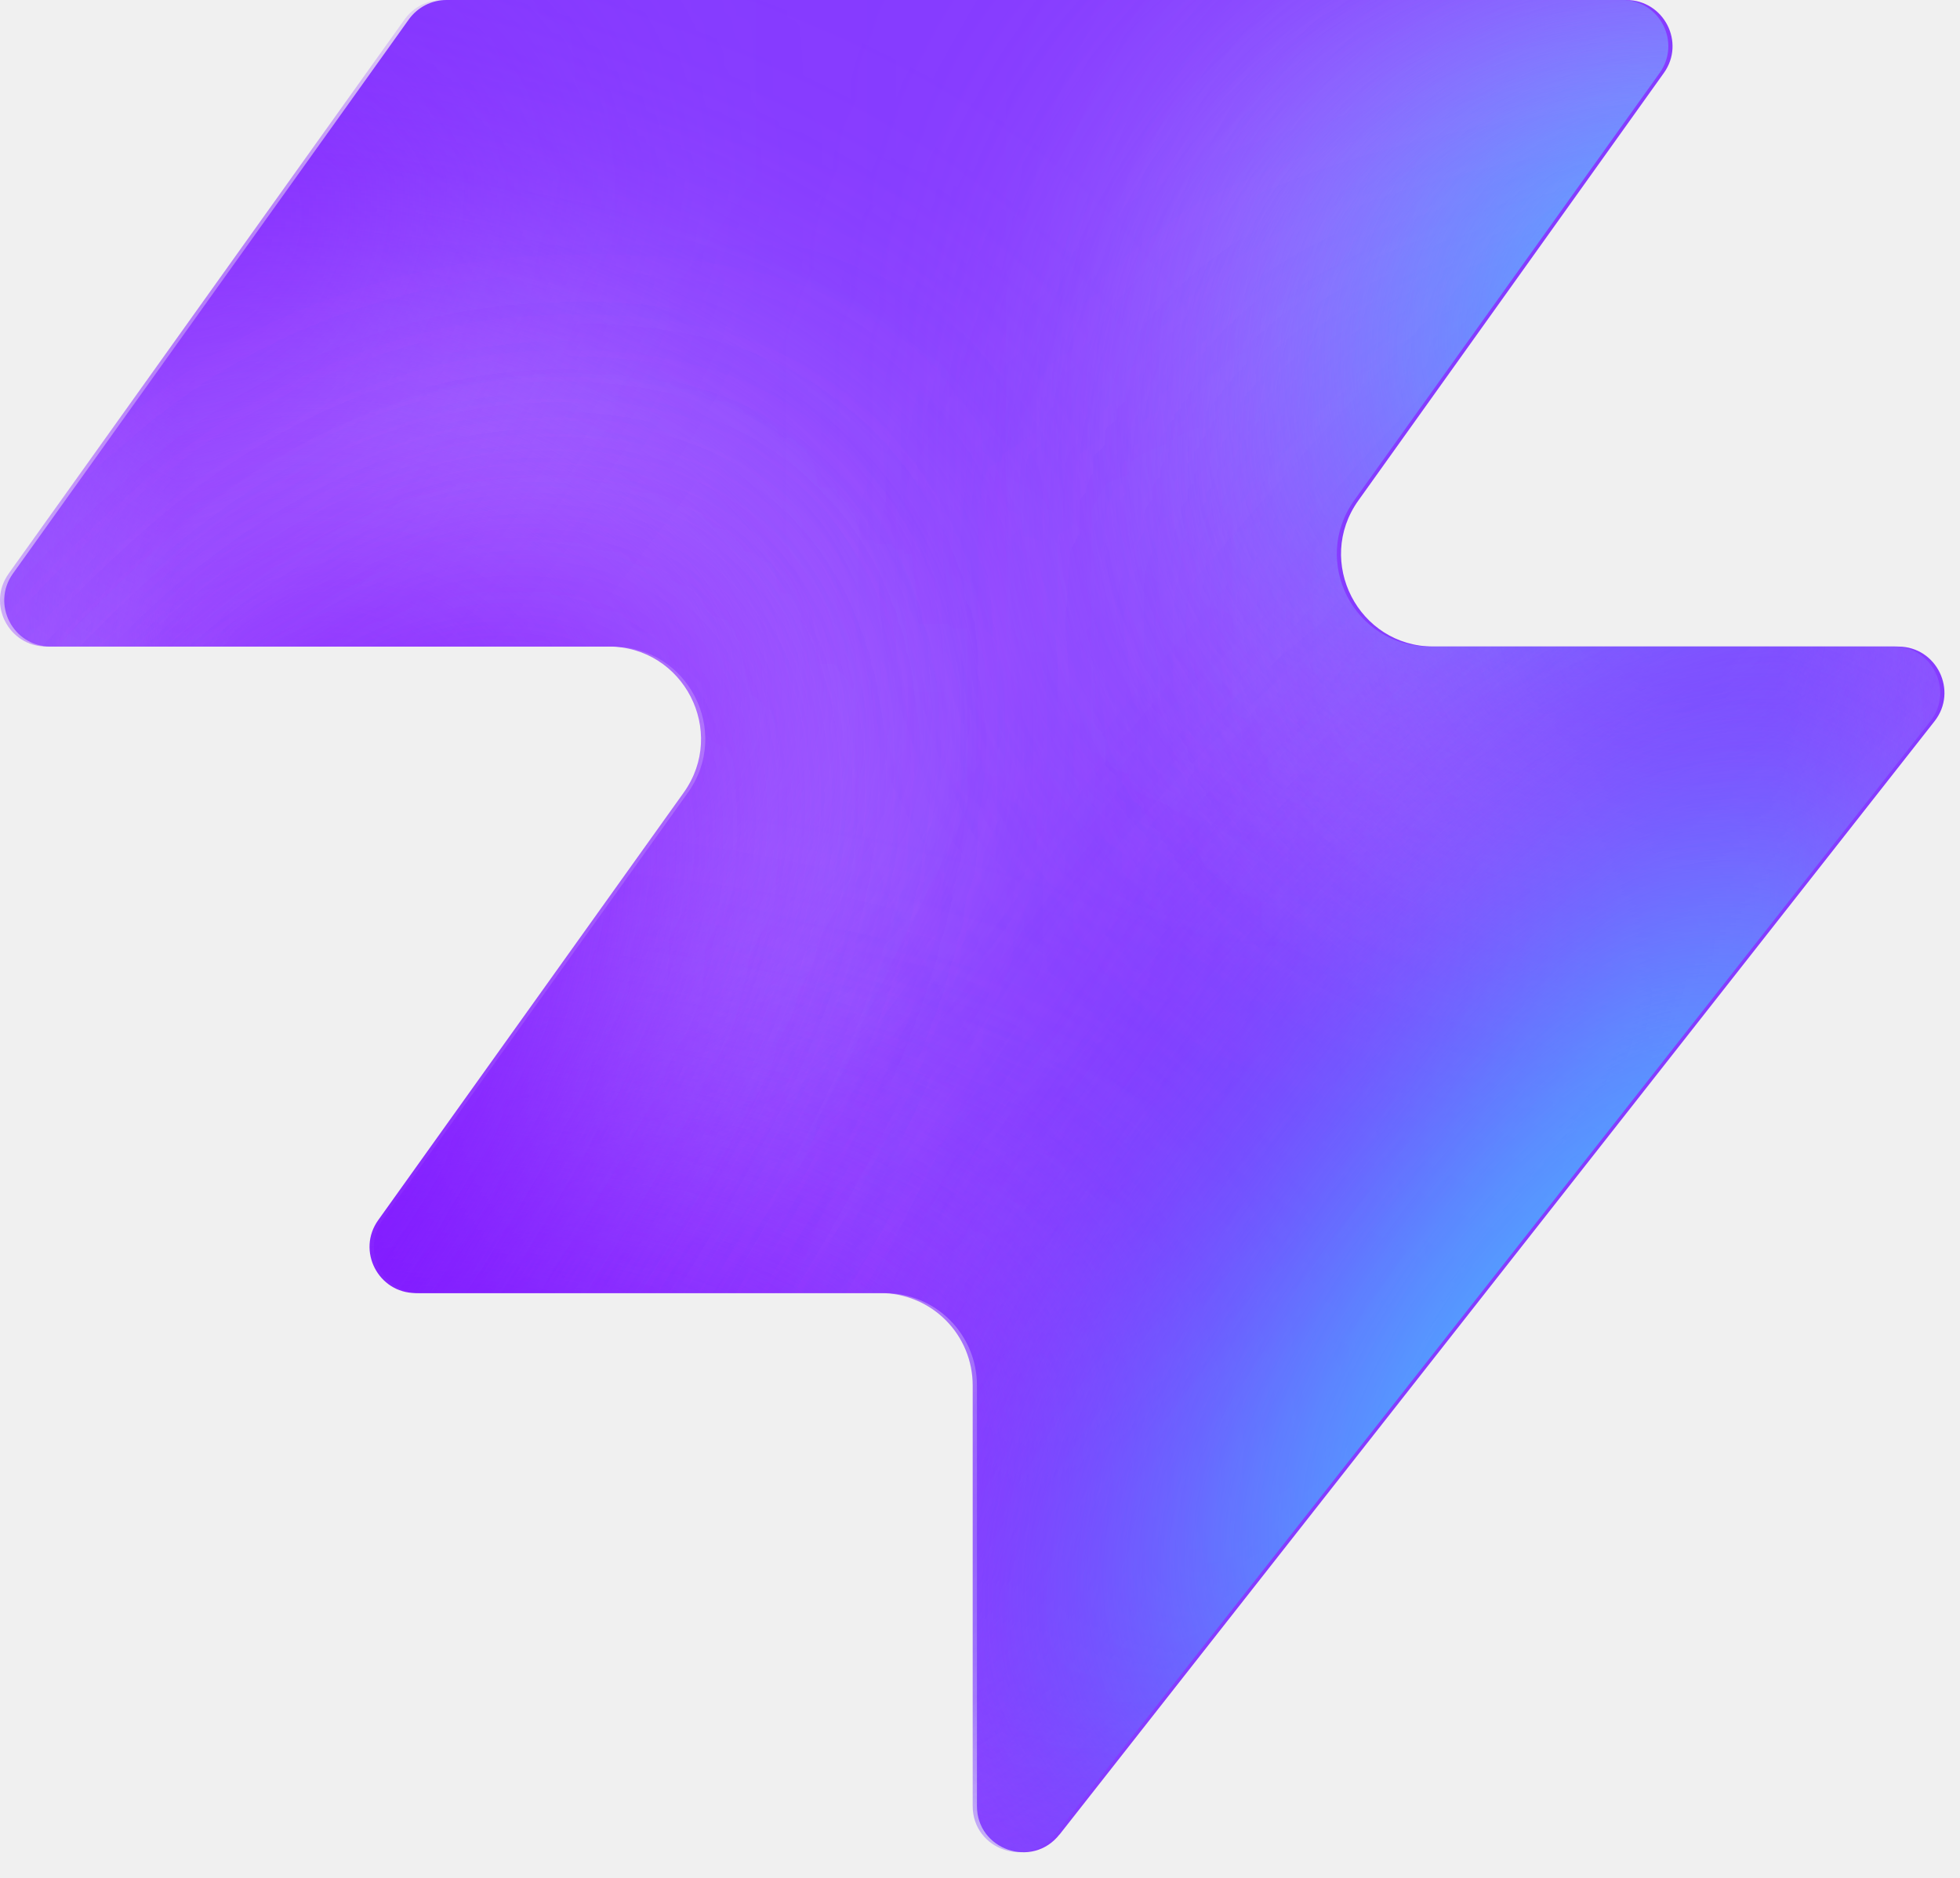
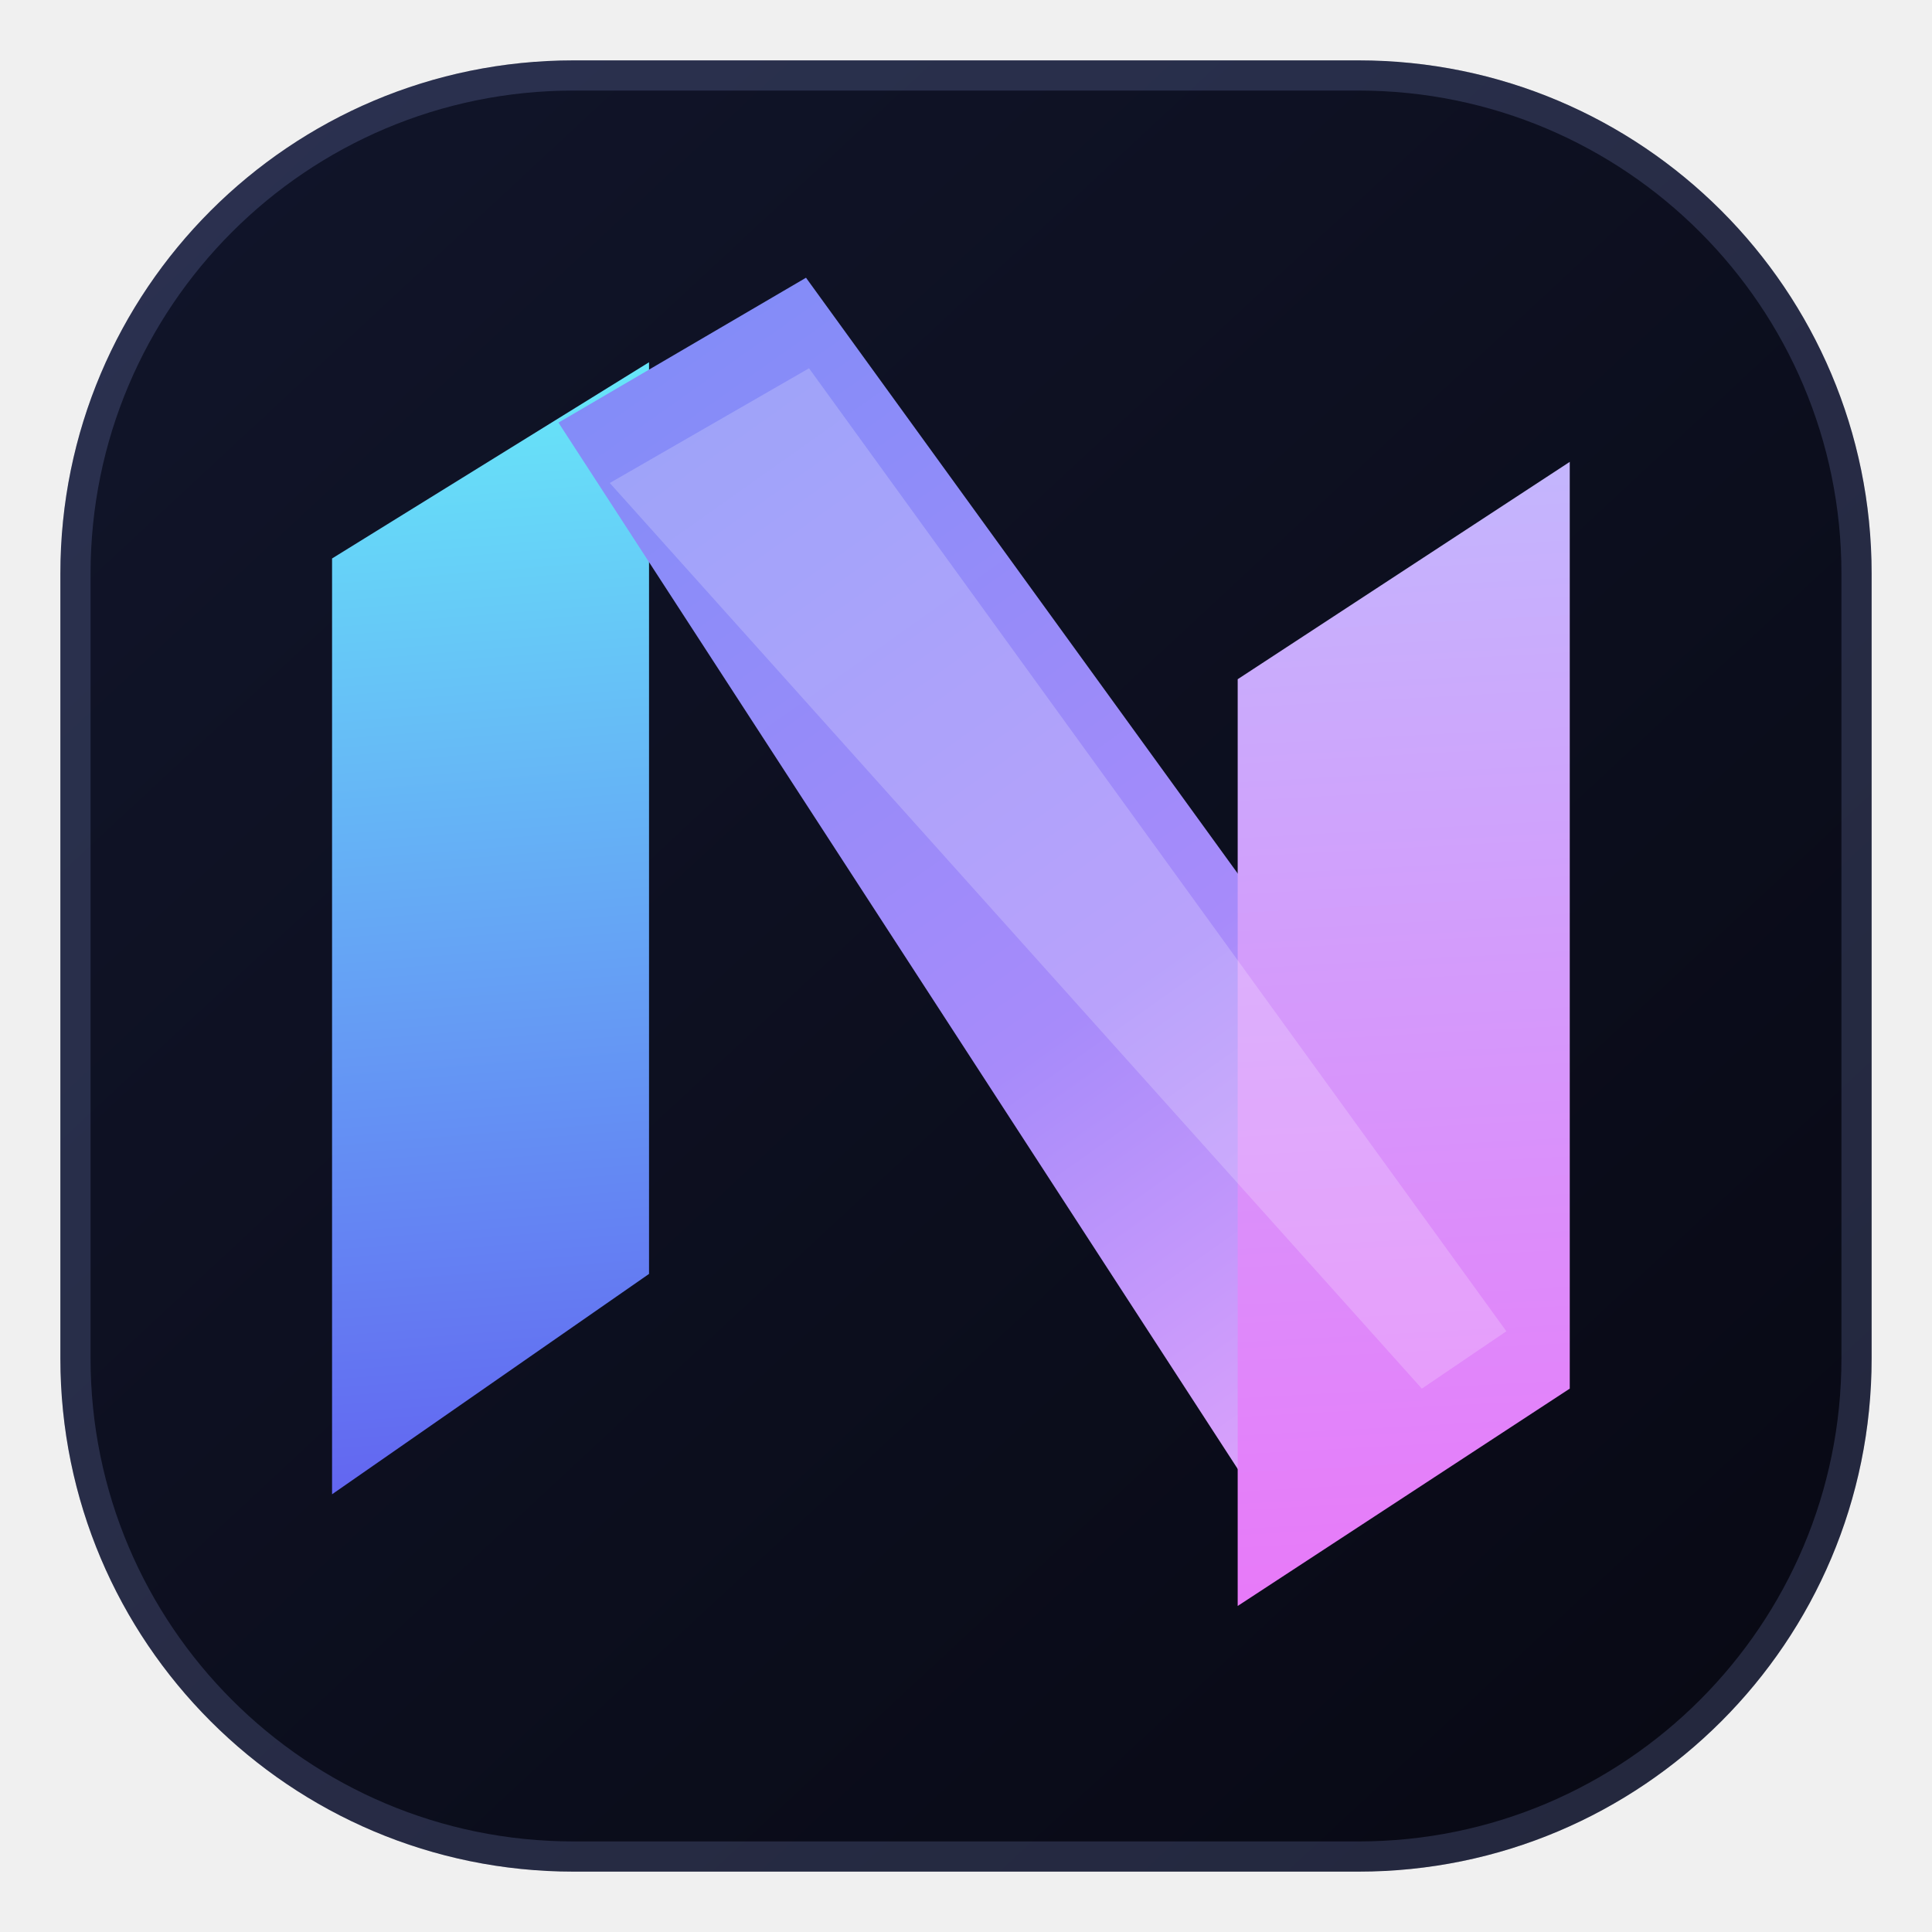
- <svg xmlns="http://www.w3.org/2000/svg" width="48" height="46" fill="none" viewBox="0 0 48 46">
-   <path fill="#863bff" d="M25.946 44.938c-.664.845-2.021.375-2.021-.698V33.937a2.26 2.26 0 0 0-2.262-2.262H10.287c-.92 0-1.456-1.04-.92-1.788l7.48-10.471c1.07-1.497 0-3.578-1.842-3.578H1.237c-.92 0-1.456-1.04-.92-1.788L10.013.474c.214-.297.556-.474.92-.474h28.894c.92 0 1.456 1.04.92 1.788l-7.48 10.471c-1.07 1.498 0 3.579 1.842 3.579h11.377c.943 0 1.473 1.088.89 1.83L25.947 44.94z" style="fill:#863bff;fill:color(display-p3 .525 .23 1);fill-opacity:1" />
-   <mask id="a" width="48" height="46" x="0" y="0" maskUnits="userSpaceOnUse" style="mask-type:alpha">
-     <path fill="#000" d="M25.842 44.938c-.664.844-2.021.375-2.021-.698V33.937a2.26 2.26 0 0 0-2.262-2.262H10.183c-.92 0-1.456-1.04-.92-1.788l7.48-10.471c1.07-1.498 0-3.579-1.842-3.579H1.133c-.92 0-1.456-1.04-.92-1.787L9.91.473c.214-.297.556-.474.92-.474h28.894c.92 0 1.456 1.04.92 1.788l-7.48 10.471c-1.07 1.498 0 3.578 1.842 3.578h11.377c.943 0 1.473 1.088.89 1.832L25.843 44.94z" style="fill:#000;fill-opacity:1" />
-   </mask>
-   <g mask="url(#a)">
-     <g filter="url(#b)">
-       <ellipse cx="5.508" cy="14.704" fill="#ede6ff" rx="5.508" ry="14.704" style="fill:#ede6ff;fill:color(display-p3 .927 .903 1);fill-opacity:1" transform="matrix(.00324 1 1 -.00324 -4.47 31.516)" />
-     </g>
-     <g filter="url(#c)">
-       <ellipse cx="10.399" cy="29.851" fill="#ede6ff" rx="10.399" ry="29.851" style="fill:#ede6ff;fill:color(display-p3 .927 .903 1);fill-opacity:1" transform="matrix(.00324 1 1 -.00324 -39.328 7.883)" />
-     </g>
-     <g filter="url(#d)">
-       <ellipse cx="5.508" cy="30.487" fill="#7e14ff" rx="5.508" ry="30.487" style="fill:#7e14ff;fill:color(display-p3 .492 .077 1);fill-opacity:1" transform="rotate(89.814 -25.913 -14.639)scale(1 -1)" />
-     </g>
-     <g filter="url(#e)">
-       <ellipse cx="5.508" cy="30.599" fill="#7e14ff" rx="5.508" ry="30.599" style="fill:#7e14ff;fill:color(display-p3 .492 .077 1);fill-opacity:1" transform="rotate(89.814 -32.644 -3.334)scale(1 -1)" />
-     </g>
-     <g filter="url(#f)">
-       <ellipse cx="5.508" cy="30.599" fill="#7e14ff" rx="5.508" ry="30.599" style="fill:#7e14ff;fill:color(display-p3 .492 .077 1);fill-opacity:1" transform="matrix(.00324 1 1 -.00324 -34.34 30.47)" />
-     </g>
-     <g filter="url(#g)">
-       <ellipse cx="14.072" cy="22.078" fill="#ede6ff" rx="14.072" ry="22.078" style="fill:#ede6ff;fill:color(display-p3 .927 .903 1);fill-opacity:1" transform="rotate(93.35 24.506 48.493)scale(-1 1)" />
-     </g>
-     <g filter="url(#h)">
-       <ellipse cx="3.47" cy="21.501" fill="#7e14ff" rx="3.47" ry="21.501" style="fill:#7e14ff;fill:color(display-p3 .492 .077 1);fill-opacity:1" transform="rotate(89.009 28.708 47.59)scale(-1 1)" />
-     </g>
-     <g filter="url(#i)">
-       <ellipse cx="3.47" cy="21.501" fill="#7e14ff" rx="3.47" ry="21.501" style="fill:#7e14ff;fill:color(display-p3 .492 .077 1);fill-opacity:1" transform="rotate(89.009 28.708 47.59)scale(-1 1)" />
-     </g>
-     <g filter="url(#j)">
-       <ellipse cx=".387" cy="8.972" fill="#7e14ff" rx="4.407" ry="29.108" style="fill:#7e14ff;fill:color(display-p3 .492 .077 1);fill-opacity:1" transform="rotate(39.51 .387 8.972)" />
-     </g>
-     <g filter="url(#k)">
-       <ellipse cx="47.523" cy="-6.092" fill="#7e14ff" rx="4.407" ry="29.108" style="fill:#7e14ff;fill:color(display-p3 .492 .077 1);fill-opacity:1" transform="rotate(37.892 47.523 -6.092)" />
-     </g>
-     <g filter="url(#l)">
-       <ellipse cx="41.412" cy="6.333" fill="#47bfff" rx="5.971" ry="9.665" style="fill:#47bfff;fill:color(display-p3 .28 .748 1);fill-opacity:1" transform="rotate(37.892 41.412 6.333)" />
-     </g>
-     <g filter="url(#m)">
-       <ellipse cx="-1.879" cy="38.332" fill="#7e14ff" rx="4.407" ry="29.108" style="fill:#7e14ff;fill:color(display-p3 .492 .077 1);fill-opacity:1" transform="rotate(37.892 -1.88 38.332)" />
-     </g>
-     <g filter="url(#n)">
-       <ellipse cx="-1.879" cy="38.332" fill="#7e14ff" rx="4.407" ry="29.108" style="fill:#7e14ff;fill:color(display-p3 .492 .077 1);fill-opacity:1" transform="rotate(37.892 -1.88 38.332)" />
-     </g>
-     <g filter="url(#o)">
-       <ellipse cx="35.651" cy="29.907" fill="#7e14ff" rx="4.407" ry="29.108" style="fill:#7e14ff;fill:color(display-p3 .492 .077 1);fill-opacity:1" transform="rotate(37.892 35.651 29.907)" />
-     </g>
-     <g filter="url(#p)">
-       <ellipse cx="38.418" cy="32.4" fill="#47bfff" rx="5.971" ry="15.297" style="fill:#47bfff;fill:color(display-p3 .28 .748 1);fill-opacity:1" transform="rotate(37.892 38.418 32.4)" />
-     </g>
-   </g>
+ <svg xmlns="http://www.w3.org/2000/svg" viewBox="0 0 64 64" fill="none">
  <defs>
-     <filter id="b" width="60.045" height="41.654" x="-19.77" y="16.149" color-interpolation-filters="sRGB" filterUnits="userSpaceOnUse">
-       <feFlood flood-opacity="0" result="BackgroundImageFix" />
-       <feBlend in="SourceGraphic" in2="BackgroundImageFix" result="shape" />
-       <feGaussianBlur result="effect1_foregroundBlur_2002_17158" stdDeviation="7.659" />
-     </filter>
-     <filter id="c" width="90.34" height="51.437" x="-54.613" y="-7.533" color-interpolation-filters="sRGB" filterUnits="userSpaceOnUse">
-       <feFlood flood-opacity="0" result="BackgroundImageFix" />
-       <feBlend in="SourceGraphic" in2="BackgroundImageFix" result="shape" />
-       <feGaussianBlur result="effect1_foregroundBlur_2002_17158" stdDeviation="7.659" />
-     </filter>
-     <filter id="d" width="79.355" height="29.4" x="-49.64" y="2.03" color-interpolation-filters="sRGB" filterUnits="userSpaceOnUse">
-       <feFlood flood-opacity="0" result="BackgroundImageFix" />
-       <feBlend in="SourceGraphic" in2="BackgroundImageFix" result="shape" />
-       <feGaussianBlur result="effect1_foregroundBlur_2002_17158" stdDeviation="4.596" />
-     </filter>
-     <filter id="e" width="79.579" height="29.4" x="-45.045" y="20.029" color-interpolation-filters="sRGB" filterUnits="userSpaceOnUse">
-       <feFlood flood-opacity="0" result="BackgroundImageFix" />
-       <feBlend in="SourceGraphic" in2="BackgroundImageFix" result="shape" />
-       <feGaussianBlur result="effect1_foregroundBlur_2002_17158" stdDeviation="4.596" />
-     </filter>
-     <filter id="f" width="79.579" height="29.4" x="-43.513" y="21.178" color-interpolation-filters="sRGB" filterUnits="userSpaceOnUse">
-       <feFlood flood-opacity="0" result="BackgroundImageFix" />
-       <feBlend in="SourceGraphic" in2="BackgroundImageFix" result="shape" />
-       <feGaussianBlur result="effect1_foregroundBlur_2002_17158" stdDeviation="4.596" />
-     </filter>
-     <filter id="g" width="74.749" height="58.852" x="15.756" y="-17.901" color-interpolation-filters="sRGB" filterUnits="userSpaceOnUse">
-       <feFlood flood-opacity="0" result="BackgroundImageFix" />
-       <feBlend in="SourceGraphic" in2="BackgroundImageFix" result="shape" />
-       <feGaussianBlur result="effect1_foregroundBlur_2002_17158" stdDeviation="7.659" />
-     </filter>
-     <filter id="h" width="61.377" height="25.362" x="23.548" y="2.284" color-interpolation-filters="sRGB" filterUnits="userSpaceOnUse">
-       <feFlood flood-opacity="0" result="BackgroundImageFix" />
-       <feBlend in="SourceGraphic" in2="BackgroundImageFix" result="shape" />
-       <feGaussianBlur result="effect1_foregroundBlur_2002_17158" stdDeviation="4.596" />
-     </filter>
-     <filter id="i" width="61.377" height="25.362" x="23.548" y="2.284" color-interpolation-filters="sRGB" filterUnits="userSpaceOnUse">
-       <feFlood flood-opacity="0" result="BackgroundImageFix" />
-       <feBlend in="SourceGraphic" in2="BackgroundImageFix" result="shape" />
-       <feGaussianBlur result="effect1_foregroundBlur_2002_17158" stdDeviation="4.596" />
-     </filter>
-     <filter id="j" width="56.045" height="63.649" x="-27.636" y="-22.853" color-interpolation-filters="sRGB" filterUnits="userSpaceOnUse">
-       <feFlood flood-opacity="0" result="BackgroundImageFix" />
-       <feBlend in="SourceGraphic" in2="BackgroundImageFix" result="shape" />
-       <feGaussianBlur result="effect1_foregroundBlur_2002_17158" stdDeviation="4.596" />
-     </filter>
-     <filter id="k" width="54.814" height="64.646" x="20.116" y="-38.415" color-interpolation-filters="sRGB" filterUnits="userSpaceOnUse">
-       <feFlood flood-opacity="0" result="BackgroundImageFix" />
-       <feBlend in="SourceGraphic" in2="BackgroundImageFix" result="shape" />
-       <feGaussianBlur result="effect1_foregroundBlur_2002_17158" stdDeviation="4.596" />
-     </filter>
-     <filter id="l" width="33.541" height="35.313" x="24.641" y="-11.323" color-interpolation-filters="sRGB" filterUnits="userSpaceOnUse">
-       <feFlood flood-opacity="0" result="BackgroundImageFix" />
-       <feBlend in="SourceGraphic" in2="BackgroundImageFix" result="shape" />
-       <feGaussianBlur result="effect1_foregroundBlur_2002_17158" stdDeviation="4.596" />
-     </filter>
-     <filter id="m" width="54.814" height="64.646" x="-29.286" y="6.009" color-interpolation-filters="sRGB" filterUnits="userSpaceOnUse">
-       <feFlood flood-opacity="0" result="BackgroundImageFix" />
-       <feBlend in="SourceGraphic" in2="BackgroundImageFix" result="shape" />
-       <feGaussianBlur result="effect1_foregroundBlur_2002_17158" stdDeviation="4.596" />
-     </filter>
-     <filter id="n" width="54.814" height="64.646" x="-29.286" y="6.009" color-interpolation-filters="sRGB" filterUnits="userSpaceOnUse">
-       <feFlood flood-opacity="0" result="BackgroundImageFix" />
-       <feBlend in="SourceGraphic" in2="BackgroundImageFix" result="shape" />
-       <feGaussianBlur result="effect1_foregroundBlur_2002_17158" stdDeviation="4.596" />
-     </filter>
-     <filter id="o" width="54.814" height="64.646" x="8.244" y="-2.416" color-interpolation-filters="sRGB" filterUnits="userSpaceOnUse">
-       <feFlood flood-opacity="0" result="BackgroundImageFix" />
-       <feBlend in="SourceGraphic" in2="BackgroundImageFix" result="shape" />
-       <feGaussianBlur result="effect1_foregroundBlur_2002_17158" stdDeviation="4.596" />
-     </filter>
-     <filter id="p" width="39.409" height="43.623" x="18.713" y="10.588" color-interpolation-filters="sRGB" filterUnits="userSpaceOnUse">
-       <feFlood flood-opacity="0" result="BackgroundImageFix" />
-       <feBlend in="SourceGraphic" in2="BackgroundImageFix" result="shape" />
-       <feGaussianBlur result="effect1_foregroundBlur_2002_17158" stdDeviation="4.596" />
-     </filter>
+     <linearGradient id="bg" x1="5" y1="4" x2="58" y2="61" gradientUnits="userSpaceOnUse">
+       <stop stop-color="#11152A" />
+       <stop offset="1" stop-color="#080914" />
+     </linearGradient>
+     <linearGradient id="left" x1="15" y1="12" x2="18" y2="49" gradientUnits="userSpaceOnUse">
+       <stop stop-color="#67E8F9" />
+       <stop offset="1" stop-color="#6366F1" />
+     </linearGradient>
+     <linearGradient id="diagonal" x1="20" y1="11" x2="49" y2="52" gradientUnits="userSpaceOnUse">
+       <stop stop-color="#818CF8" />
+       <stop offset=".55" stop-color="#A78BFA" />
+       <stop offset="1" stop-color="#F0ABFC" />
+     </linearGradient>
+     <linearGradient id="right" x1="47" y1="16" x2="49" y2="53" gradientUnits="userSpaceOnUse">
+       <stop stop-color="#C4B5FD" />
+       <stop offset="1" stop-color="#E879F9" />
+     </linearGradient>
  </defs>
+   <rect x="2" y="2" width="60" height="60" rx="17" fill="url(#bg)" />
+   <rect x="2.5" y="2.5" width="59" height="59" rx="16.5" stroke="#A5B4FC" stroke-opacity=".18" />
+   <path d="M11 18.5 21.5 12v30.2L11 49.5v-31Z" fill="url(#left)" />
+   <path d="m18.5 14 8.2-4.8 25 34.5-9.7 6.5L18.5 14Z" fill="url(#diagonal)" />
+   <path d="m41 22.5 11-7.2V46l-11 7.2V22.5Z" fill="url(#right)" />
+   <path d="m20.2 16 6.6-3.8 23.1 31.9-2.8 1.9-26.9-30Z" fill="white" fill-opacity=".2" />
</svg>
